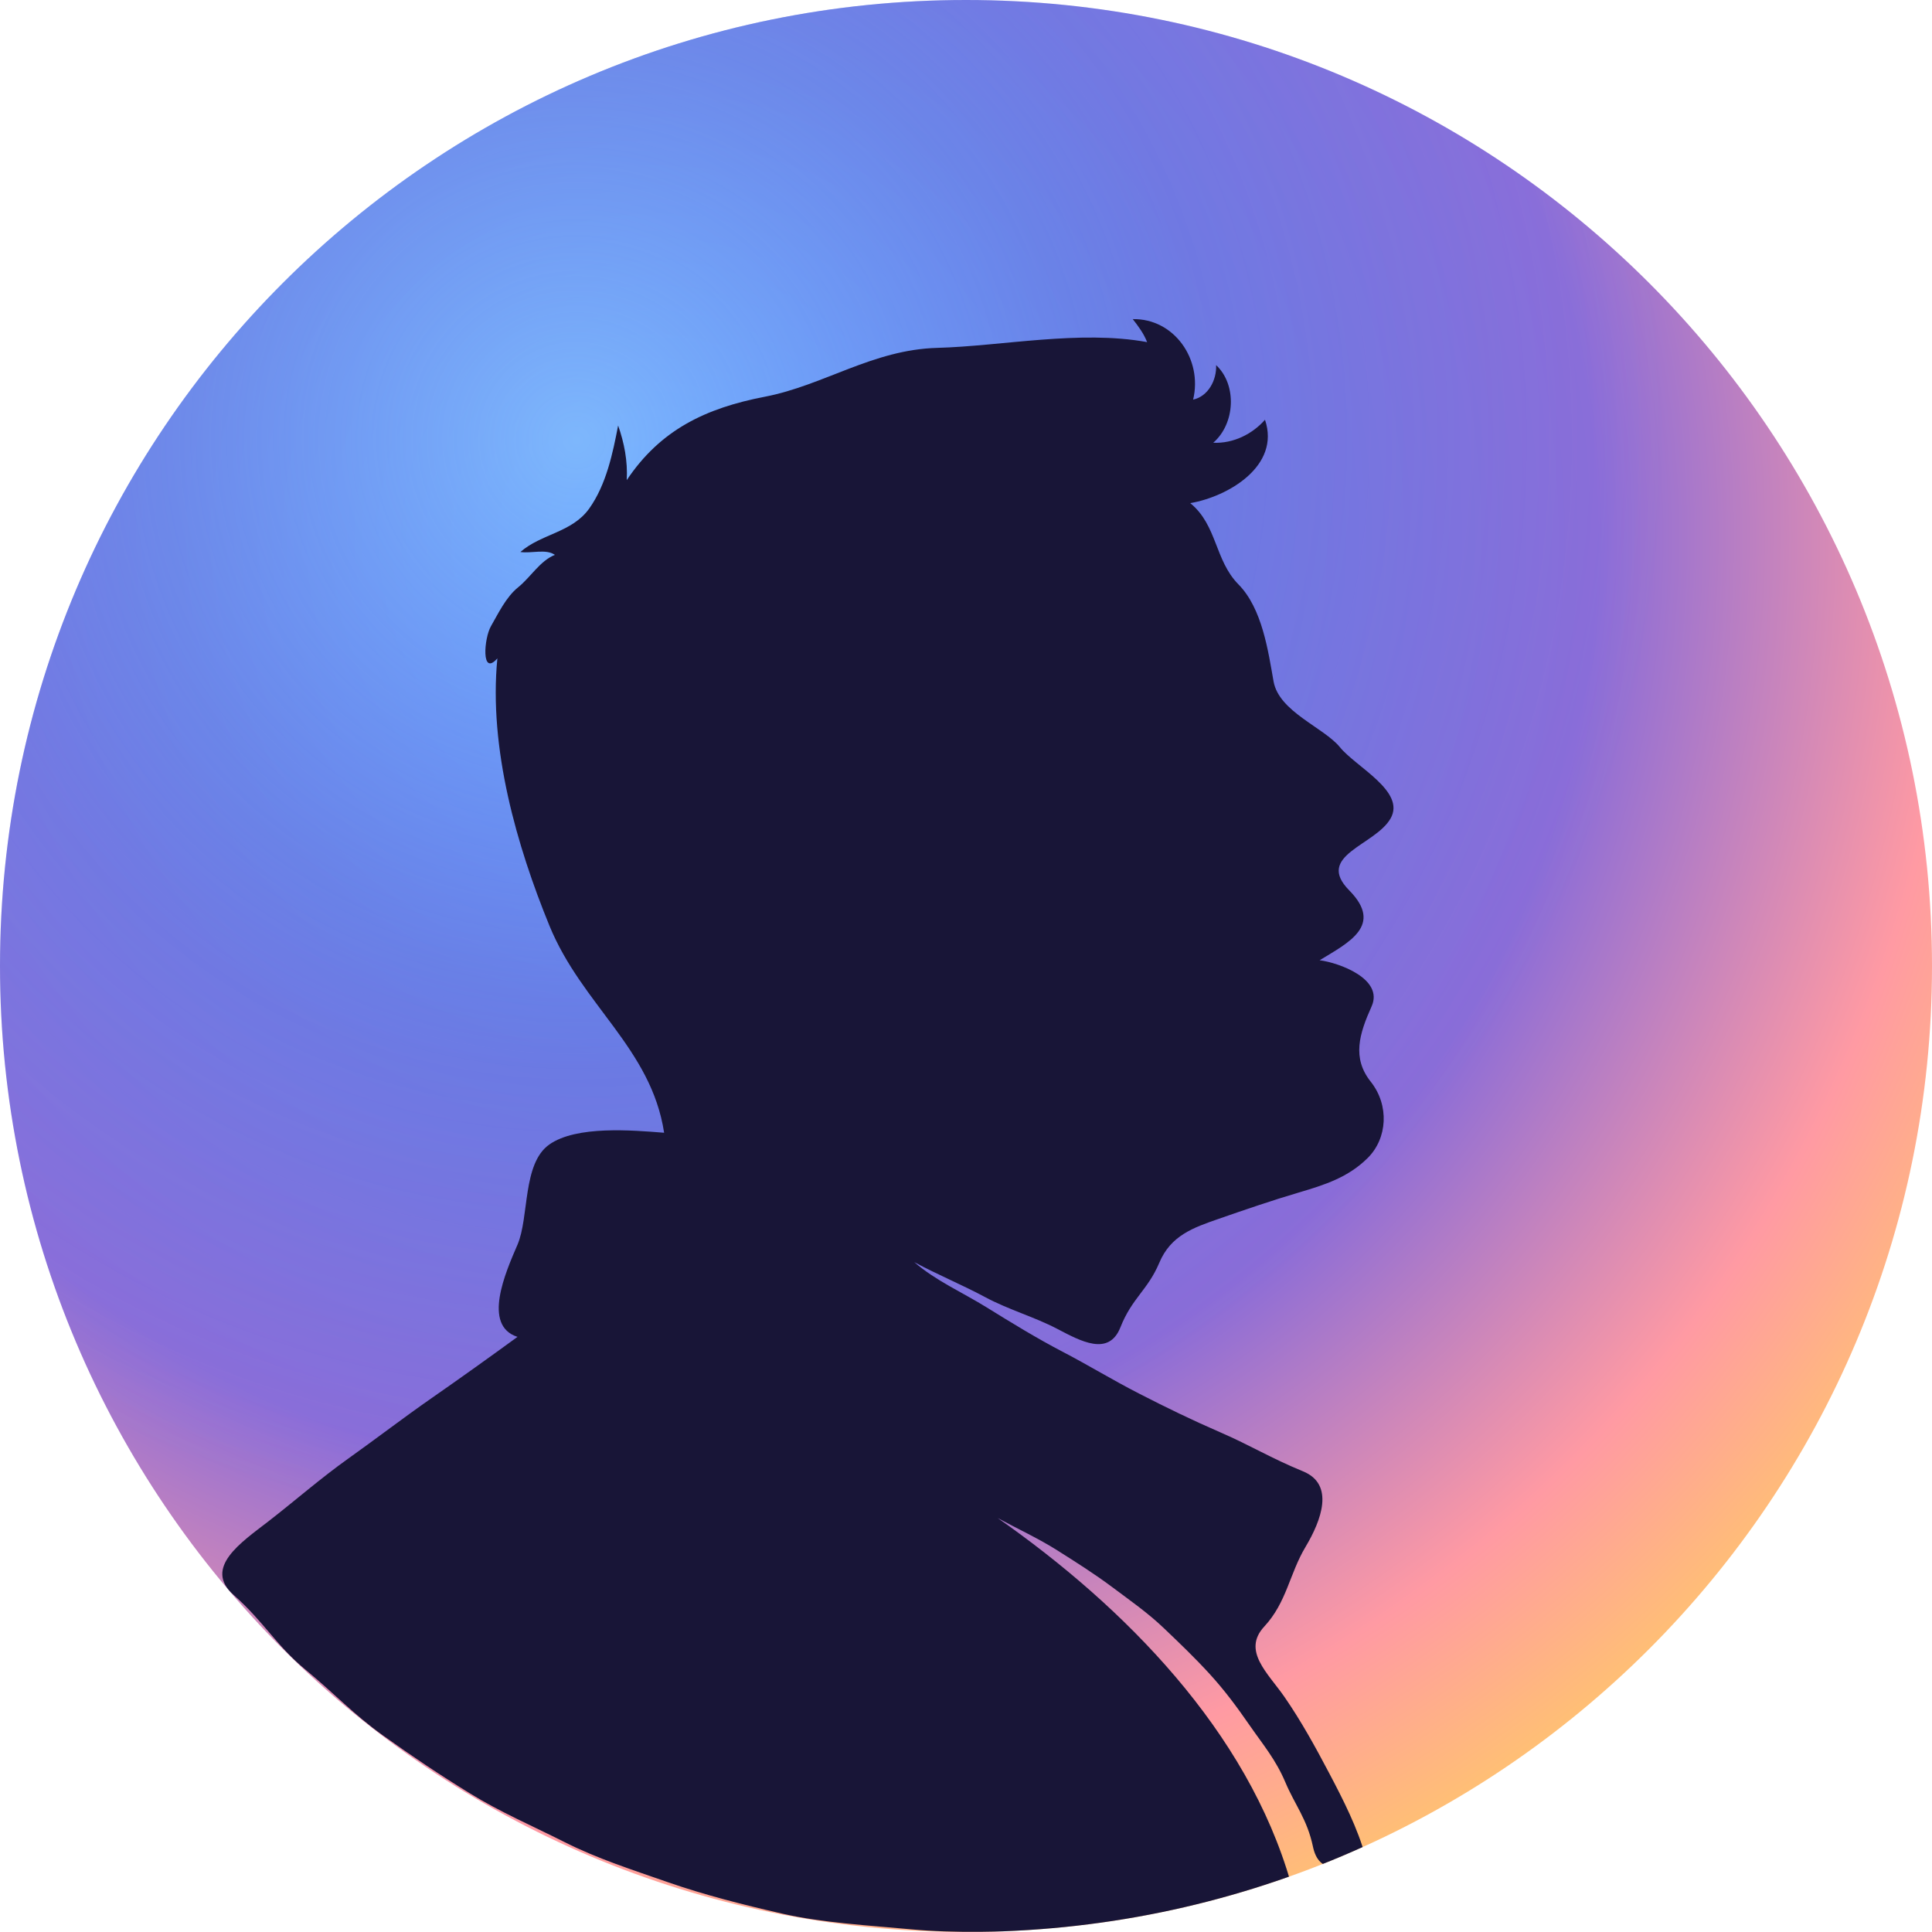
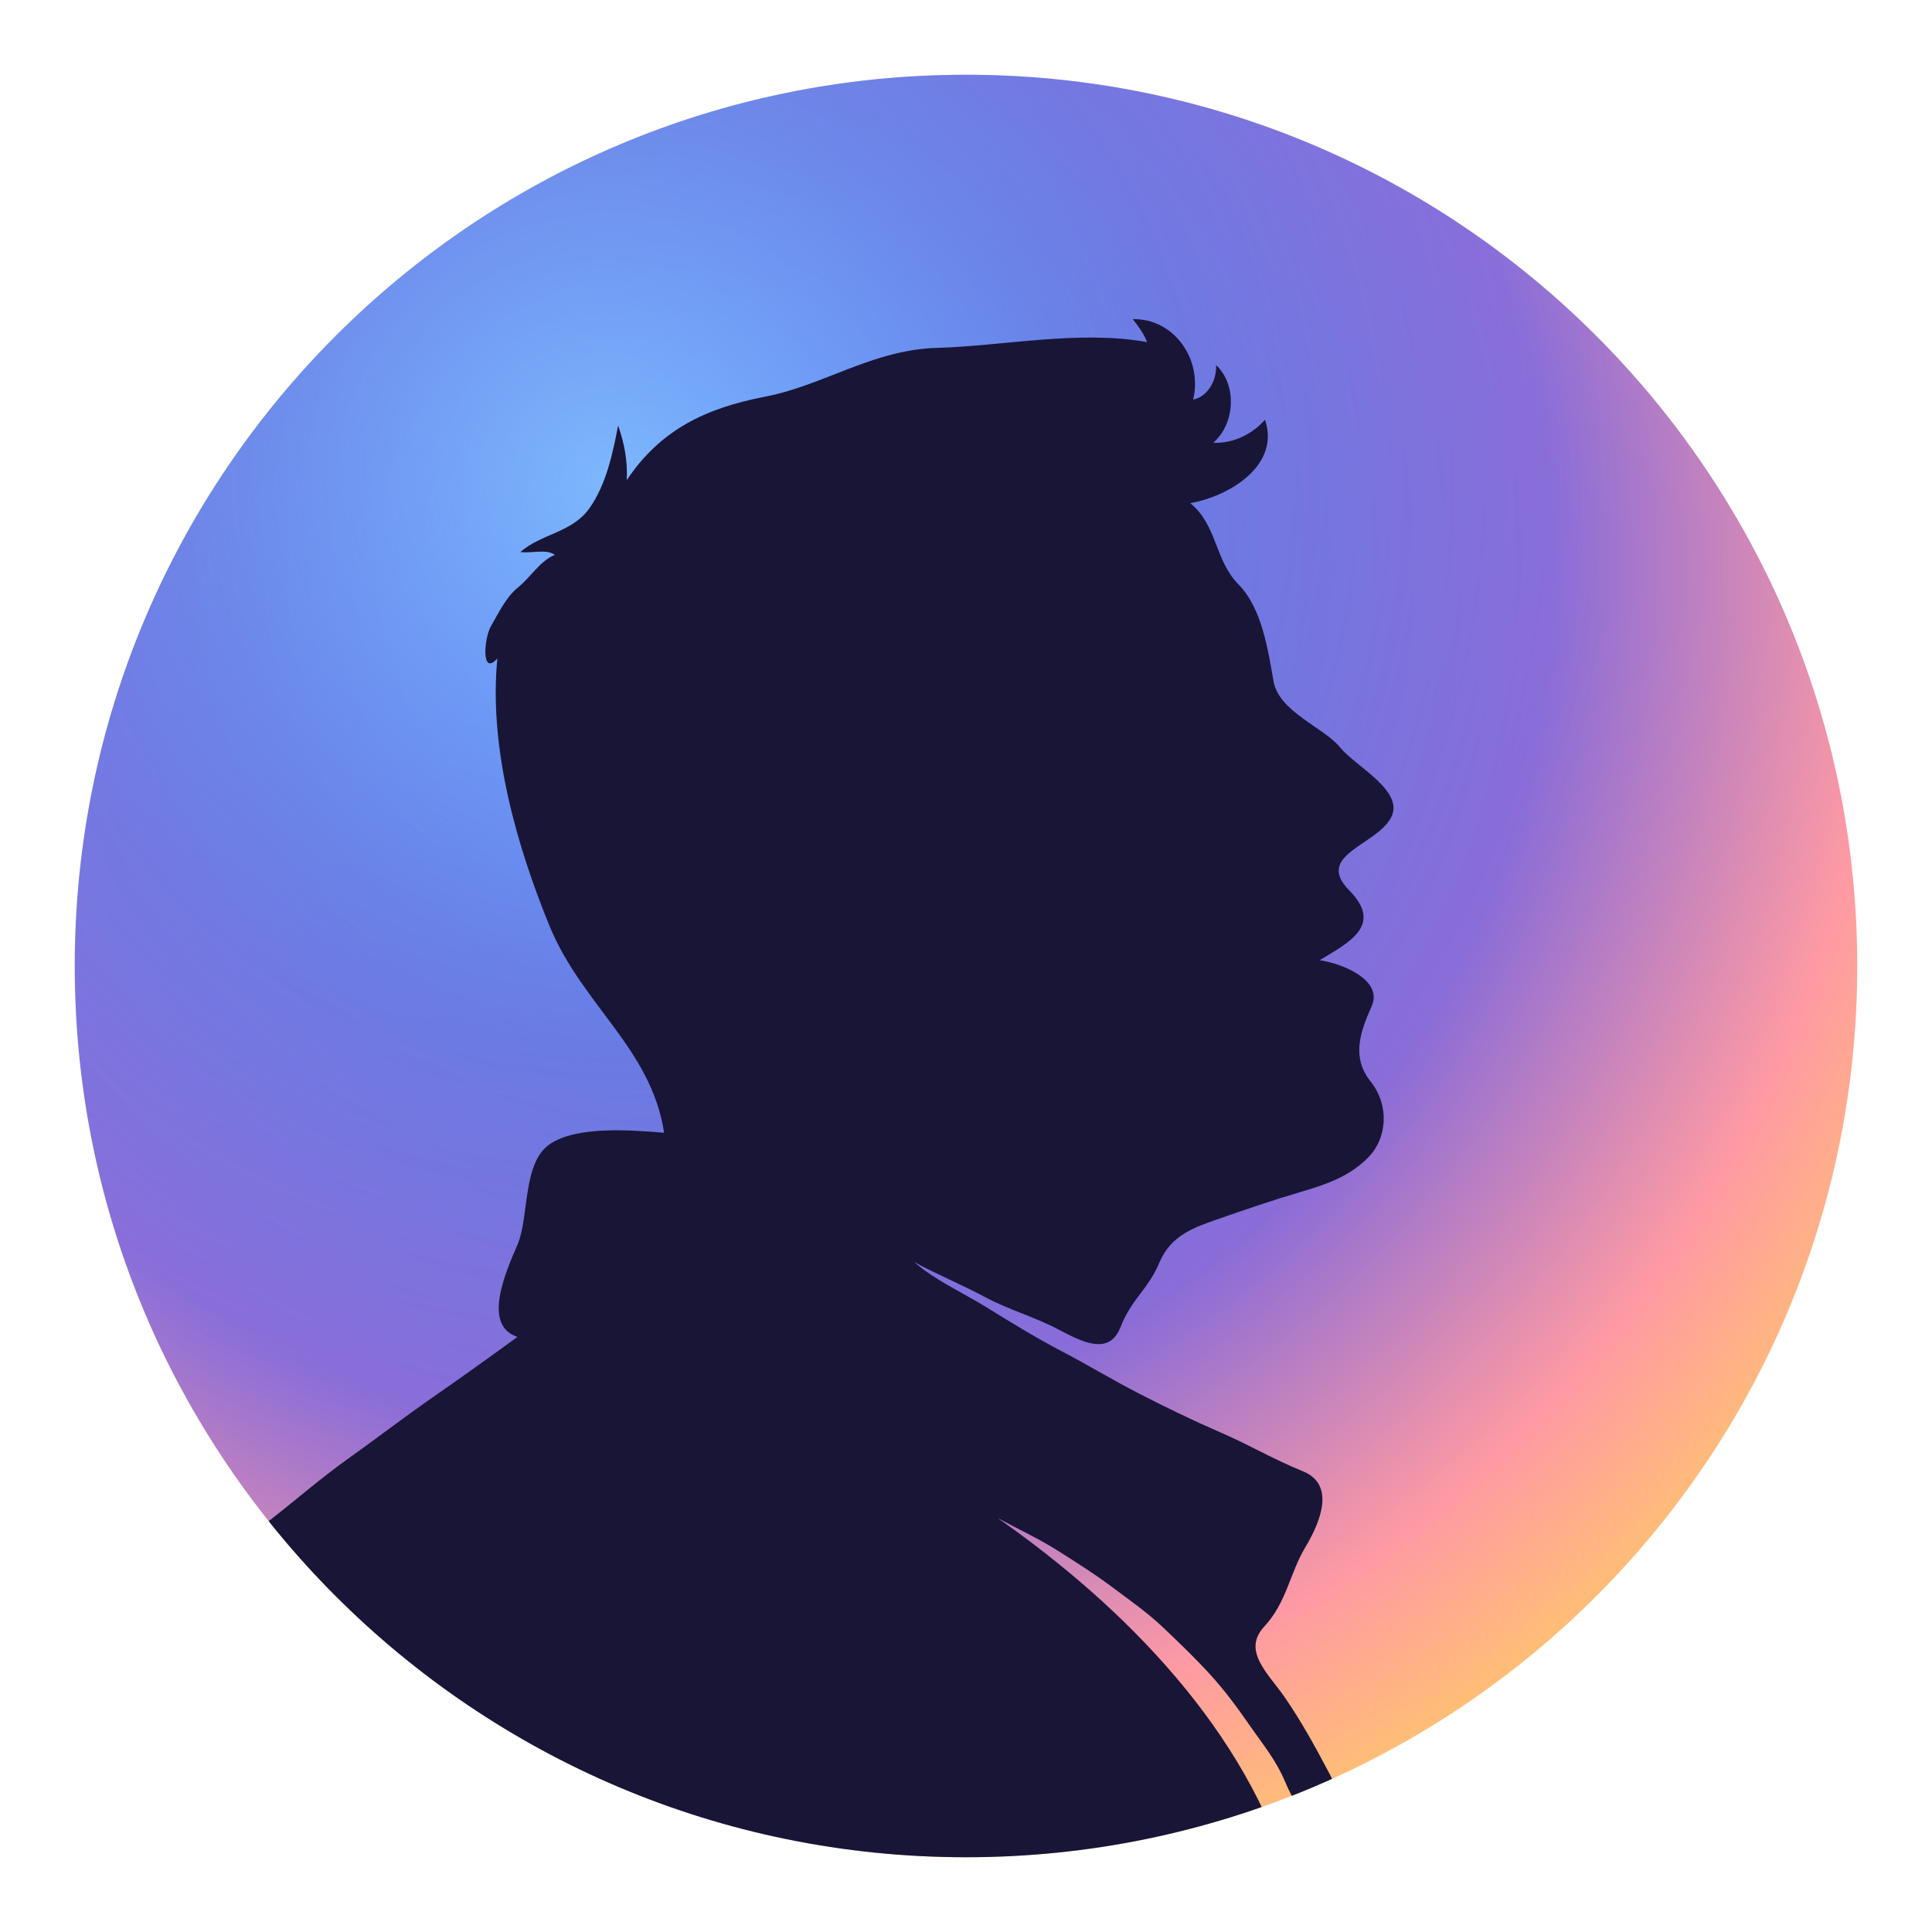
<svg xmlns="http://www.w3.org/2000/svg" viewBox="0 0 672 672" role="img" aria-label="MikeEstMXM">
  <defs>
    <radialGradient id="bg" cx="34%" cy="28%" r="88%">
      <stop offset="0%" stop-color="#5486ff" />
      <stop offset="28%" stop-color="#6672df" />
      <stop offset="55%" stop-color="#8a6cd8" />
      <stop offset="76%" stop-color="#ff9aa3" />
      <stop offset="90%" stop-color="#ffc86a" />
      <stop offset="100%" stop-color="#ffe587" />
    </radialGradient>
    <radialGradient id="blueGlow" cx="30%" cy="23%" r="56%">
      <stop offset="0%" stop-color="#92d5ff" stop-opacity="0.64" />
      <stop offset="58%" stop-color="#6fa8ff" stop-opacity="0.16" />
      <stop offset="100%" stop-color="#6fa8ff" stop-opacity="0" />
    </radialGradient>
    <linearGradient id="sil" x1="18%" y1="10%" x2="82%" y2="90%">
      <stop offset="0%" stop-color="#101645" />
      <stop offset="48%" stop-color="#141852" />
      <stop offset="100%" stop-color="#26195f" />
    </linearGradient>
    <clipPath id="c">
-       <circle cx="336" cy="336" r="336" />
+       <circle cx="336" cy="336" r="310" />
    </clipPath>
  </defs>
  <g clip-path="url(#c)">
-     <circle cx="336" cy="336" r="336" fill="url(#bg)" />
-     <circle cx="336" cy="336" r="336" fill="url(#blueGlow)" />
+     <circle cx="336" cy="336" r="310" fill="url(#bg)" />
+     <circle cx="336" cy="336" r="310" fill="url(#blueGlow)" />
    <path fill="#181537" fill-opacity="1.00" d=" M 415.00 139.00  C 418.37 124.98 408.39 110.73 394.00 111.00 C 395.97 113.49 397.83 116.02 399.00 119.00 C 375.70 114.71 348.46 120.39 326.00 121.00 C 303.54 121.61 286.59 134.04 266.00 138.00 C 245.41 141.97 229.69 149.51 218.00 167.00 C 218.36 160.33 217.12 154.02 215.00 148.00 C 213.16 157.54 210.90 168.56 204.92 176.92 C 198.93 185.28 188.28 185.63 181.00 192.00 C 184.84 192.57 189.91 190.81 193.00 193.00 C 187.84 195.05 184.52 200.82 180.25 204.25 C 175.97 207.68 173.21 213.59 170.78 217.78 C 168.34 221.97 167.30 235.50 173.00 229.00 C 169.93 260.27 179.79 294.31 191.08 321.92 C 202.36 349.53 226.52 364.67 231.00 394.00 C 219.88 393.12 200.52 391.45 191.08 398.08 C 181.64 404.71 184.13 423.35 179.98 432.98 C 175.82 442.60 167.69 461.06 180.00 465.00 C 170.44 471.97 160.05 479.40 150.23 486.23 C 140.41 493.06 130.91 500.37 121.25 507.25 C 111.58 514.12 102.56 522.04 93.25 529.25 C 83.93 536.45 70.61 545.33 81.25 554.75 C 91.88 564.18 96.07 572.35 106.25 580.75 C 116.43 589.16 122.99 596.32 133.30 603.70 C 143.62 611.07 152.46 617.01 163.31 623.70 C 174.15 630.38 184.75 634.88 196.31 640.70 C 207.86 646.51 219.59 650.24 232.32 654.68 C 245.06 659.12 258.54 662.53 272.33 665.67 C 286.12 668.81 302.11 669.69 316.93 671.07 C 331.75 672.46 350.05 672.01 365.00 671.00 C 379.95 669.99 395.21 668.33 409.33 665.33 C 423.45 662.33 435.43 659.16 449.00 655.00 C 433.92 602.14 391.09 558.83 347.00 528.00 C 353.80 531.70 361.26 535.14 367.75 539.25 C 374.24 543.35 380.81 547.50 386.92 552.08 C 393.02 556.66 399.19 560.94 404.75 566.25 C 410.32 571.56 415.50 576.51 420.75 582.25 C 426.00 587.99 430.22 593.70 434.75 600.25 C 439.28 606.79 443.75 612.03 447.08 619.92 C 450.41 627.82 454.67 632.76 456.68 642.32 C 458.68 651.88 466.40 650.49 475.00 646.00 C 472.35 636.04 467.09 625.79 462.30 616.70 C 457.51 607.60 452.51 598.52 446.77 590.23 C 441.03 581.94 431.92 574.19 439.75 565.75 C 447.58 557.30 448.51 547.38 454.08 538.08 C 459.64 528.77 464.29 516.30 453.23 511.77 C 442.17 507.24 434.84 502.71 424.69 498.31 C 414.55 493.90 405.69 489.60 396.25 484.75 C 386.80 479.91 378.91 475.03 369.75 470.25 C 360.59 465.48 351.87 460.12 343.23 454.77 C 334.59 449.42 325.56 445.52 318.00 439.00 C 325.95 443.29 334.72 446.91 342.77 451.23 C 350.82 455.55 359.73 458.02 367.77 462.23 C 375.81 466.43 385.65 471.92 389.70 461.70 C 393.74 451.47 399.23 448.73 403.23 439.23 C 407.23 429.73 415.00 427.03 423.93 423.93 C 432.85 420.82 442.80 417.42 451.78 414.78 C 460.75 412.13 468.94 409.54 475.75 402.75 C 482.57 395.96 483.32 384.47 476.77 376.23 C 470.22 367.99 472.77 359.64 477.07 350.07 C 481.38 340.51 465.80 334.88 459.00 334.00 C 468.99 327.91 481.35 321.91 469.30 309.70 C 457.26 297.49 478.32 294.09 483.68 284.68 C 489.04 275.26 471.68 266.81 466.08 259.92 C 460.49 253.03 444.86 247.59 442.98 237.02 C 441.10 226.46 439.05 211.66 430.75 203.25 C 422.46 194.83 423.41 182.68 414.00 175.00 C 427.15 172.76 445.45 162.06 440.00 146.00 C 435.64 150.96 429.02 154.32 422.00 154.00 C 429.66 147.37 430.31 133.83 423.00 127.00 C 423.22 132.24 420.21 137.88 415.00 139.00 Z" />
  </g>
</svg>
